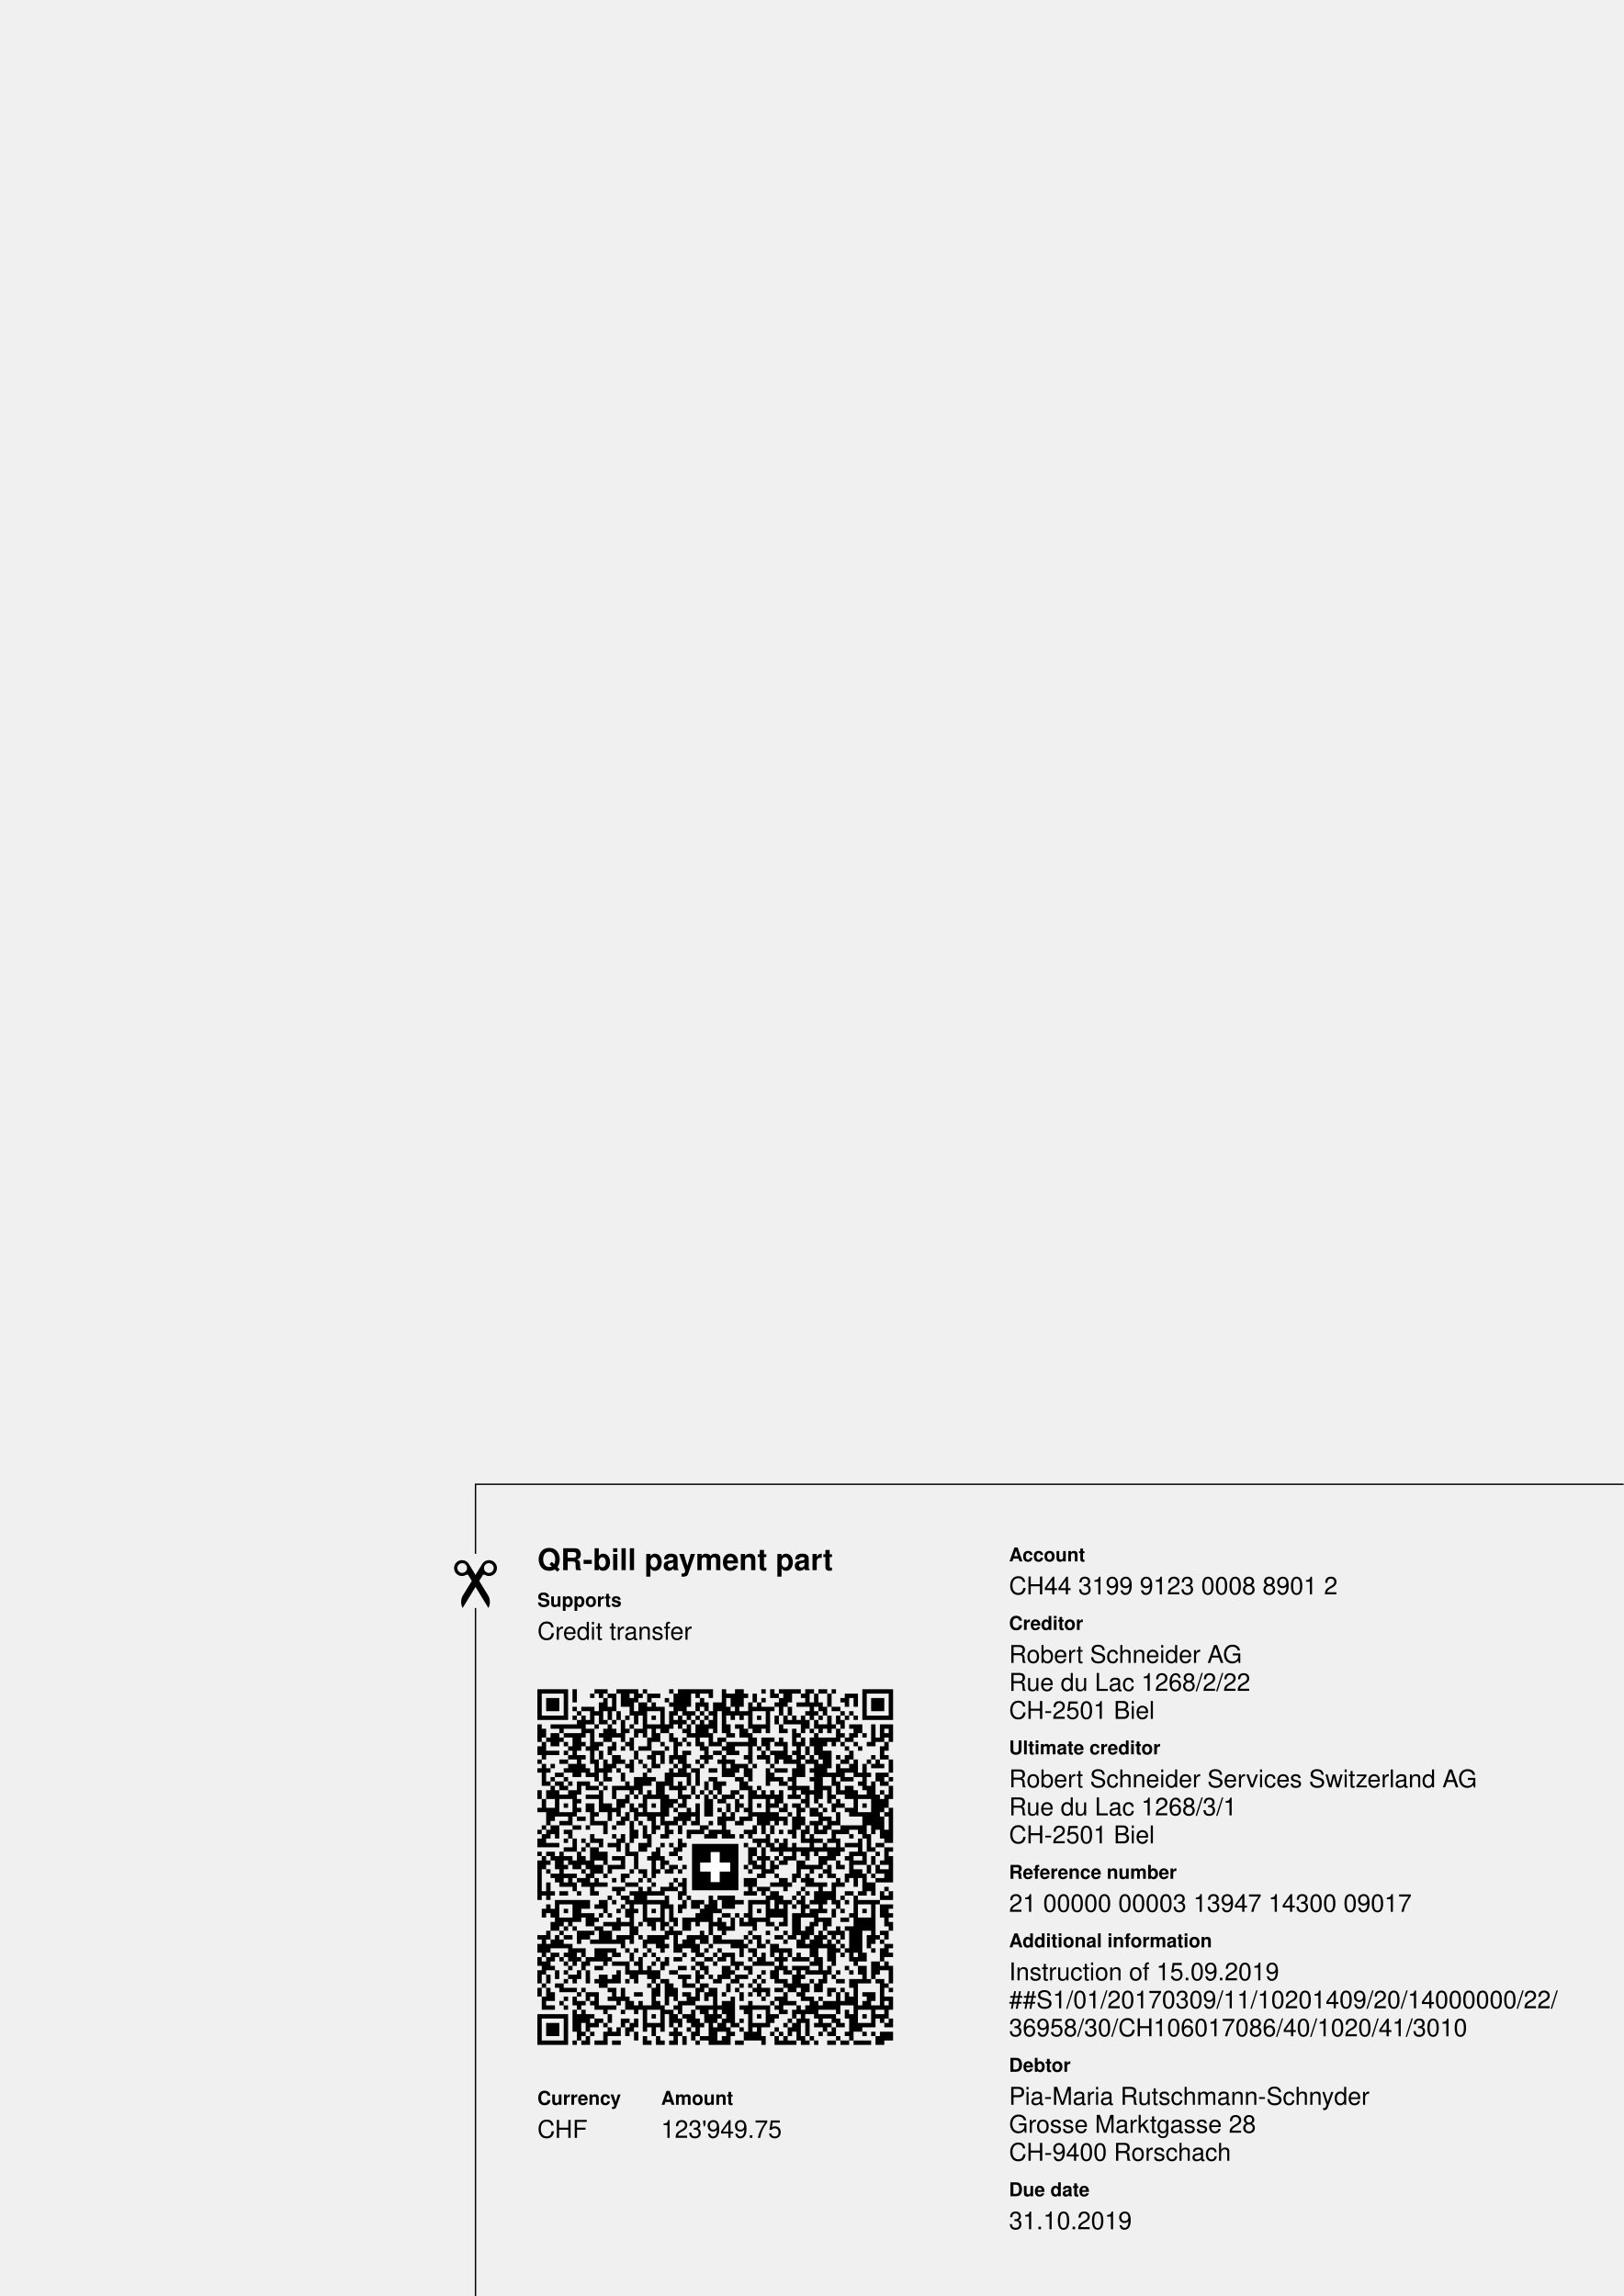
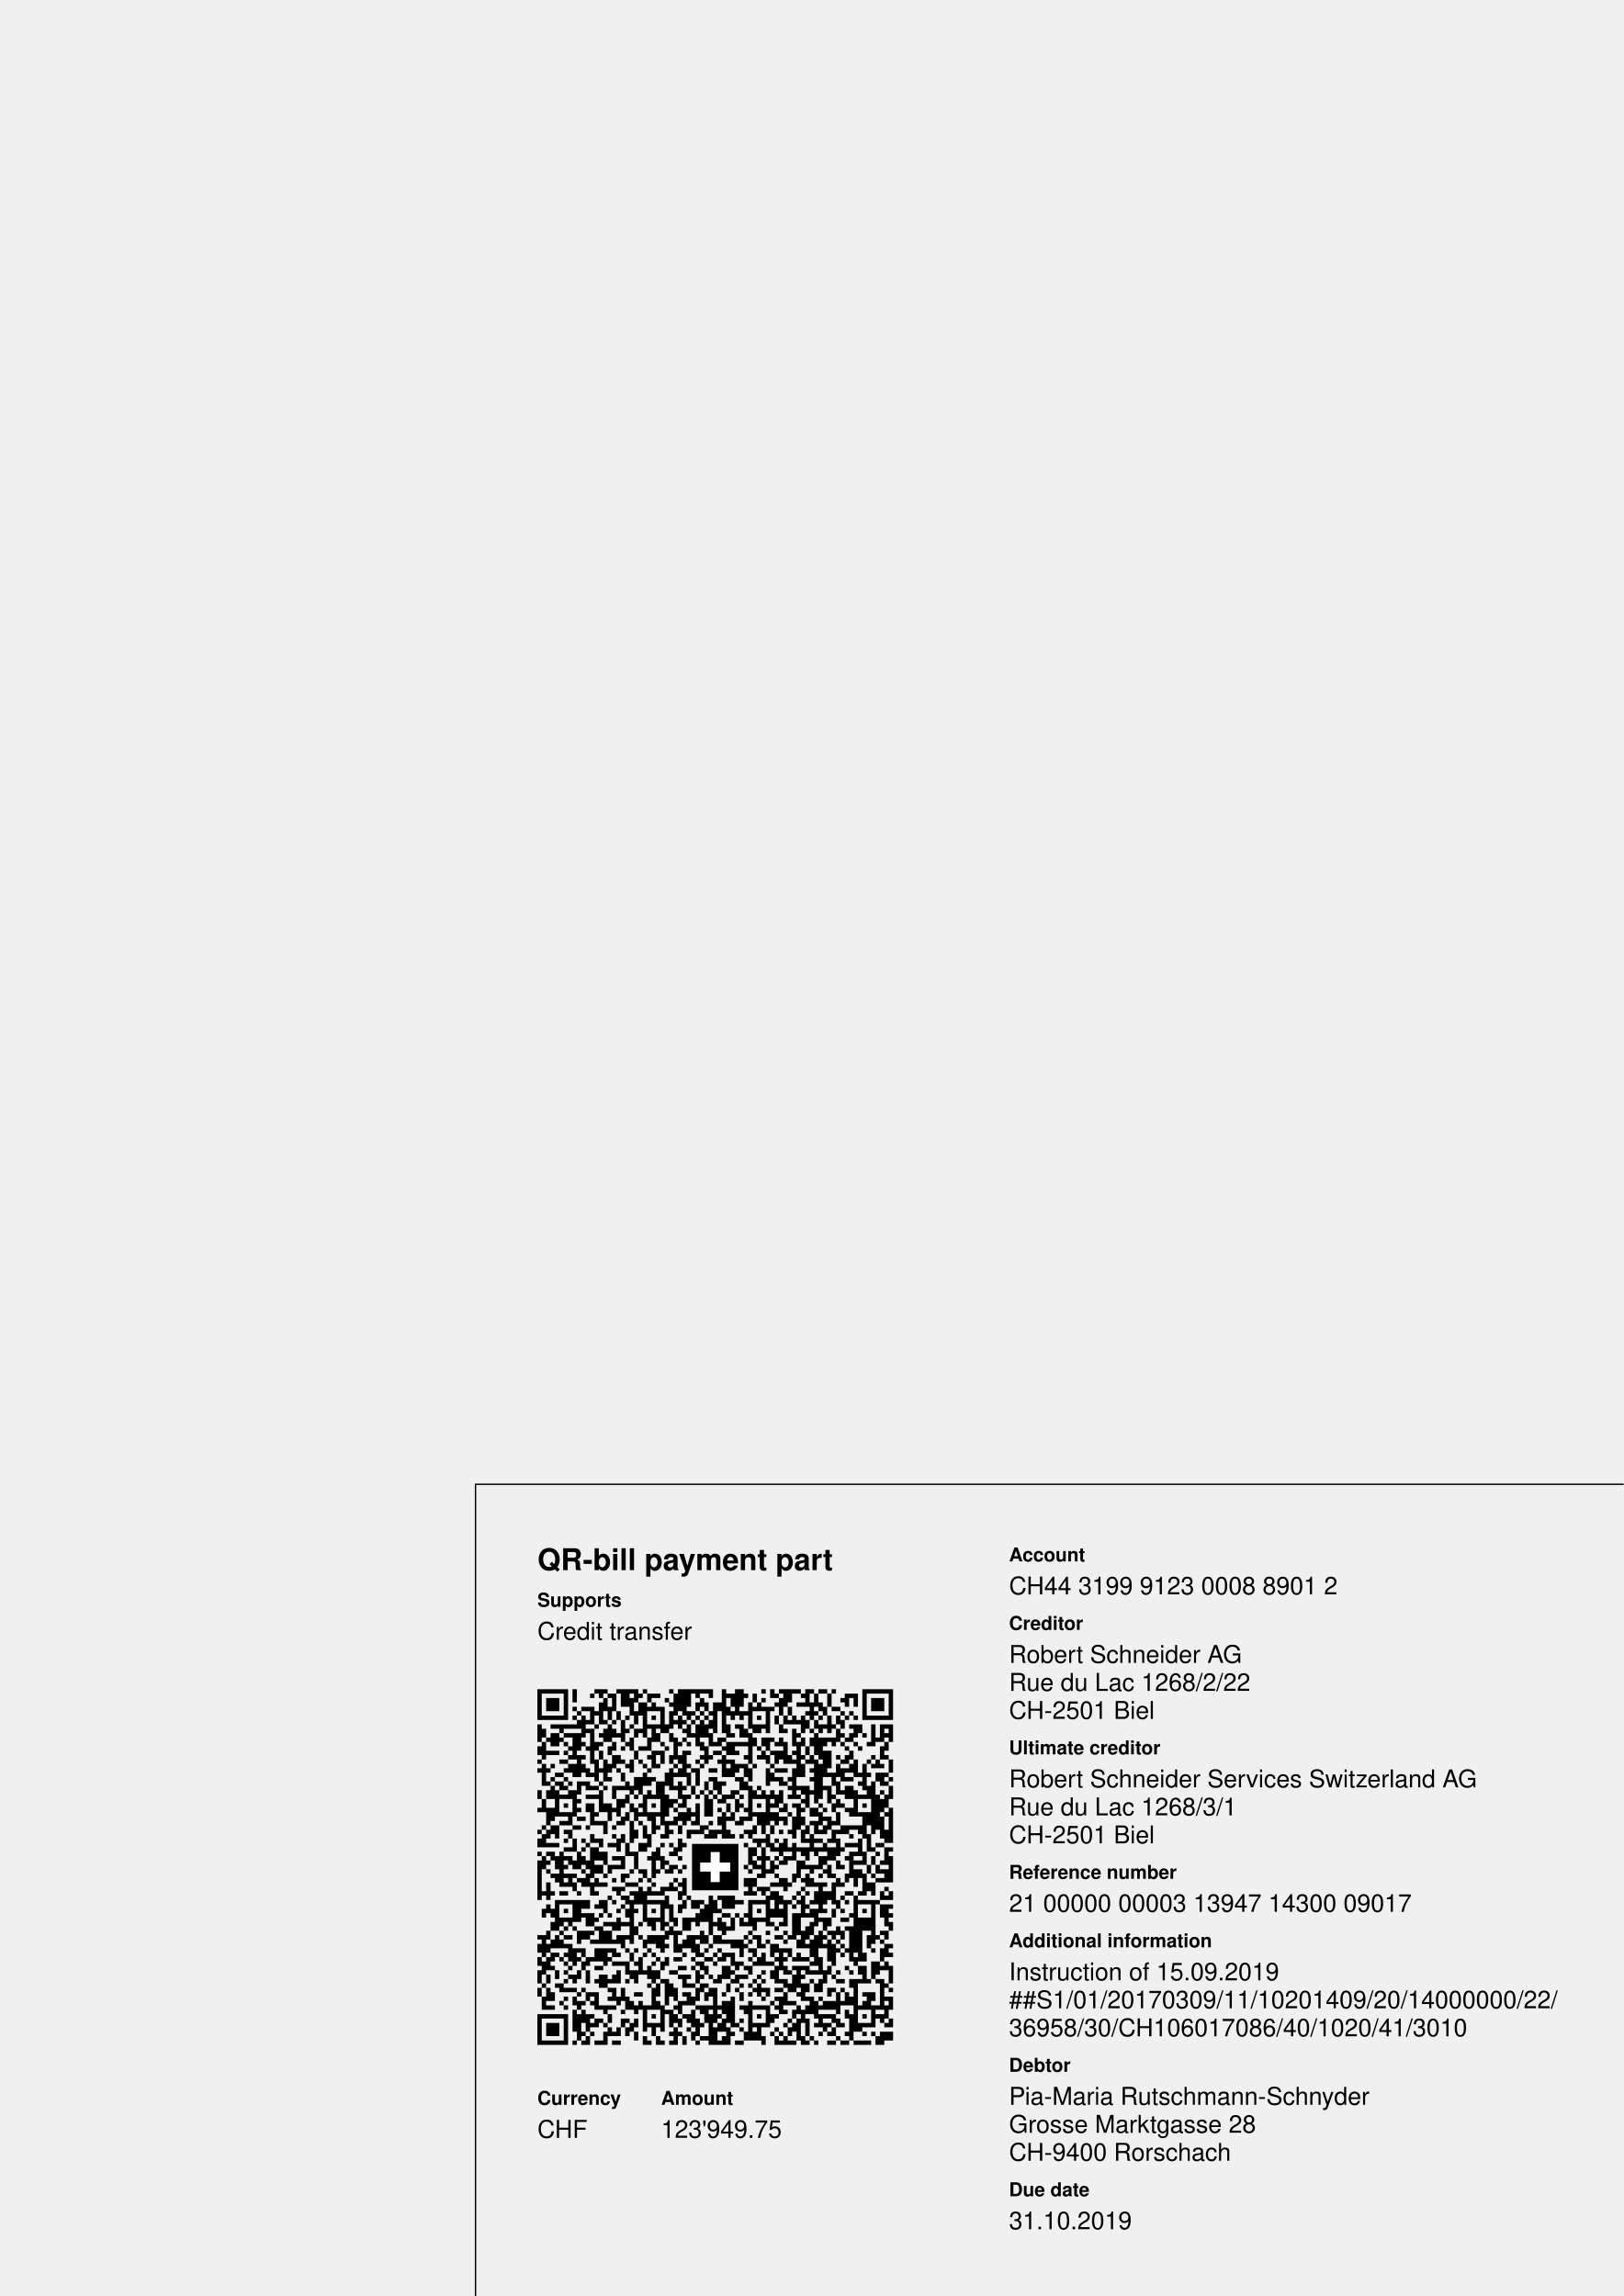
<svg xmlns="http://www.w3.org/2000/svg" width="210mm" height="297mm" version="1.1" viewBox="0 0 595.276 841.89">
  <g font-family="Helvetica,Arial" transform="translate(0 841.89)">
    <g transform="translate(174.331 -0)">
-       <path d="M0,-0l0,-252.283m0,-19.843l0,-25.512l420.945,0" stroke="#000000" stroke-width="0.5" fill="none" />
-     </g>
-     <g transform="translate(168.038 -252.283) scale(0.013)">
-       <path d="M131.754,-359.388c-33.041,54.539,-52.384,110.154,-52.384,192.144c0,62.702,15.27,120.654,41.122,167.596l567.598,-926.232c10.25,-16.724,34.279,-23.091,63.969,-5.805c33.06,19.242,71.495,30.268,112.507,30.268 c123.676,0,223.937,-100.261,223.937,-223.937c0,-123.676,-100.261,-223.937,-223.937,-223.937c-76.348,0,-143.773,38.208,-184.195,96.548l-548.617,893.353zm728.561,-904.861c75.929,0,137.48,61.551,137.48,137.48 c0,75.929,-61.551,137.48,-137.48,137.48c-75.929,0,-137.48,-61.551,-137.48,-137.48c0,-75.929,61.551,-137.48,137.48,-137.48z" fill="#000000" />
-     </g>
-     <g transform="translate(180.624 -252.283) scale(-0.013 0.013)">
-       <path d="M131.754,-359.388c-33.041,54.539,-52.384,110.154,-52.384,192.144c0,62.702,15.27,120.654,41.122,167.596l567.598,-926.232c10.25,-16.724,34.279,-23.091,63.969,-5.805c33.06,19.242,71.495,30.268,112.507,30.268 c123.676,0,223.937,-100.261,223.937,-223.937c0,-123.676,-100.261,-223.937,-223.937,-223.937c-76.348,0,-143.773,38.208,-184.195,96.548l-548.617,893.353zm728.561,-904.861c75.929,0,137.48,61.551,137.48,137.48 c0,75.929,-61.551,137.48,-137.48,137.48c-75.929,0,-137.48,-61.551,-137.48,-137.48c0,-75.929,61.551,-137.48,137.48,-137.48z" fill="#000000" />
+       <path d="M0,-0l0,-297.638l420.945,0" stroke="#000000" stroke-width="0.5" fill="none" />
    </g>
    <g transform="translate(197.008 -0)">
      <text x="0" y="-266.161" font-size="11" font-weight="bold">QR-bill payment part</text>
      <text x="0" y="-252.752" font-size="7" font-weight="bold">Supports</text>
      <text x="0" y="-240.647" font-size="9">Credit transfer</text>
      <text x="0" y="-70.102" font-size="7" font-weight="bold">Currency</text>
      <text x="0" y="-57.997" font-size="9">CHF</text>
    </g>
    <g transform="translate(242.362 -0)">
      <text x="0" y="-70.102" font-size="7" font-weight="bold">Amount</text>
      <text x="0" y="-57.997" font-size="9">123'949.75</text>
    </g>
    <g transform="translate(197.008 -92.078) scale(1.61)">
      <path d="M0,-81h7v1h-7zm8,0h1v3h-1zm5,0h3v1h-3zm5,0h5v1h-5zm6,0h1v1h-1zm6,0h1v1h-1z m2,0h3v4h-3zm3,0h5v1h-5zm7,0h1v10h-1zm3,0h2v4h-2zm6,0h1v1h-1zm2,0h1v2h-1z m2,0h5v1h-5zm6,0h1v4h-1zm1,0h1v1h-1zm2,0h2v1h-2zm3,0h1v1h-1zm7,0h7v1h-7z m-74,1h1v6h-1zm6,0h1v6h-1zm6,0h1v1h-1zm2,0h1v1h-1zm2,0h2v1h-2zm3,0h2v3h-2z m3,0h2v1h-2zm3,0h3v1h-3zm6,0h1v5h-1zm5,0h1v1h-1zm3,0h1v1h-1zm4,0h2v1h-2z m4,0h1v1h-1zm2,0h1v2h-1zm5,0h1v1h-1zm2,0h2v2h-2zm4,0h1v1h-1zm3,0h1v3h-1z m3,0h1v3h-1zm4,0h3v1h-3zm4,0h1v6h-1zm6,0h1v6h-1zm-78,1h3v3h-3zm13,0h1v3h-1z m2,0h1v3h-1zm4,0h1v4h-1zm1,0h1v1h-1zm3,0h1v1h-1zm4,0h1v1h-1zm8,0h1v2h-1z m7,0h1v2h-1zm7,0h1v1h-1zm4,0h1v4h-1zm14,0h2v1h-2zm3,0h1v2h-1zm4,0h3v3h-3z m-62,1h1v5h-1zm9,0h2v3h-2zm3,0h1v2h-1zm4,0h1v1h-1zm6,0h1v2h-1zm2,0h1v2h-1z m2,0h1v7h-1zm1,0h1v2h-1zm7,0h1v6h-1zm2,0h1v2h-1zm4,0h1v1h-1zm2,0h1v1h-1z m3,0h2v1h-2zm3,0h1v4h-1zm2,0h1v2h-1zm6,0h1v1h-1zm-62,1h1v1h-1zm2,0h3v1h-3z m6,0h1v3h-1zm9,0h1v1h-1zm2,0h2v1h-2zm5,0h2v1h-2zm11,0h1v2h-1zm2,0h1v2h-1z m4,0h1v1h-1zm2,0h3v1h-3zm6,0h1v2h-1zm8,0h1v2h-1zm2,0h2v1h-2zm-58,1h1v1h-1z m3,0h1v3h-1zm1,0h1v1h-1zm5,0h1v2h-1zm4,0h1v3h-1zm6,0h1v5h-1zm2,0h1v4h-1z m3,0h3v1h-3zm4,0h1v1h-1zm2,0h1v1h-1zm5,0h1v2h-1zm2,0h2v1h-2zm6,0h1v5h-1z m9,0h1v1h-1zm2,0h1v1h-1zm6,0h1v1h-1zm2,0h1v1h-1zm-70,1h5v1h-5zm7,0h1v1h-1z m2,0h1v5h-1zm10,0h1v1h-1zm4,0h1v5h-1zm2,0h1v1h-1zm6,0h1v3h-1zm2,0h1v1h-1z m2,0h1v1h-1zm2,0h1v1h-1zm8,0h1v1h-1zm4,0h1v1h-1zm4,0h1v2h-1zm2,0h1v2h-1z m2,0h1v2h-1zm2,0h1v4h-1zm4,0h1v1h-1zm2,0h1v4h-1zm2,0h1v2h-1zm2,0h1v1h-1z m2,0h1v1h-1zm3,0h5v1h-5zm-66,1h1v2h-1zm2,0h1v1h-1zm4,0h1v1h-1zm2,0h1v1h-1z m2,0h1v5h-1zm12,0h1v1h-1zm2,0h1v1h-1zm2,0h1v1h-1zm2,0h1v4h-1zm2,0h1v2h-1z m18,0h1v1h-1zm2,0h1v1h-1zm2,0h1v2h-1zm2,0h1v2h-1zm6,0h1v2h-1zm-69,1h1v4h-1z m3,0h6v1h-6zm10,0h1v1h-1zm3,0h1v4h-1zm5,0h1v1h-1zm4,0h3v1h-3zm4,0h1v2h-1z m5,0h1v3h-1zm2,0h1v5h-1zm2,0h1v3h-1zm5,0h1v3h-1zm2,0h2v1h-2zm4,0h2v2h-2z m2,0h1v1h-1zm4,0h1v2h-1zm9,0h2v1h-2zm3,0h1v1h-1zm4,0h3v1h-3zm5,0h1v5h-1z m2,0h1v4h-1zm1,0h2v1h-2zm-78,1h1v2h-1zm4,0h1v1h-1zm6,0h2v1h-2zm4,0h1v3h-1z m2,0h1v2h-1zm3,0h1v1h-1zm2,0h2v1h-2zm4,0h1v3h-1zm7,0h1v1h-1zm13,0h2v2h-2z m10,0h1v1h-1zm2,0h1v4h-1zm4,0h1v1h-1zm2,0h1v1h-1zm4,0h1v3h-1zm4,0h2v1h-2z m8,0h1v3h-1zm-77,1h2v3h-2zm3,0h4v1h-4zm6,0h1v7h-1zm2,0h1v1h-1zm4,0h1v1h-1z m4,0h1v1h-1zm5,0h1v2h-1zm3,0h1v2h-1zm5,0h1v1h-1zm4,0h1v3h-1zm5,0h1v1h-1z m4,0h1v7h-1zm11,0h1v1h-1zm4,0h1v5h-1zm6,0h1v1h-1zm2,0h2v1h-2zm3,0h1v1h-1z m5,0h1v1h-1zm-77,1h1v1h-1zm3,0h1v1h-1zm3,0h2v3h-2zm13,0h1v3h-1zm4,0h1v3h-1z m6,0h1v5h-1zm2,0h1v1h-1zm8,0h2v1h-2zm8,0h1v2h-1zm2,0h2v2h-2zm2,0h1v1h-1z m2,0h1v2h-1zm5,0h1v2h-1zm2,0h1v2h-1zm2,0h1v5h-1zm1,0h3v1h-3zm5,0h2v1h-2z m7,0h1v1h-1zm-76,1h1v4h-1zm5,0h1v1h-1zm4,0h1v1h-1zm3,0h2v1h-2zm4,0h1v2h-1z m3,0h1v1h-1zm8,0h1v1h-1zm4,0h1v1h-1zm2,0h1v1h-1zm3,0h1v2h-1zm3,0h2v1h-2z m3,0h2v3h-2zm2,0h3v1h-3zm9,0h1v1h-1zm2,0h1v5h-1zm3,0h1v8h-1zm6,0h1v1h-1z m2,0h1v1h-1zm2,0h1v1h-1zm3,0h1v1h-1zm3,0h1v1h-1zm4,0h1v2h-1zm-79,1h1v2h-1z m7,0h1v1h-1zm4,0h1v1h-1zm2,0h1v1h-1zm3,0h1v2h-1zm3,0h1v1h-1zm4,0h2v1h-2z m6,0h1v1h-1zm9,0h1v4h-1zm4,0h1v1h-1zm8,0h1v1h-1zm2,0h1v1h-1zm9,0h1v2h-1z m9,0h1v1h-1zm3,0h1v1h-1zm5,0h1v3h-1zm-76,1h3v1h-3zm4,0h1v1h-1zm2,0h1v2h-1z m6,0h1v2h-1zm8,0h1v2h-1zm4,0h1v4h-1zm1,0h2v1h-2zm6,0h1v6h-1zm1,0h1v1h-1z m6,0h2v1h-2zm5,0h1v1h-1zm6,0h1v2h-1zm2,0h3v1h-3zm5,0h1v1h-1zm7,0h2v4h-2z m6,0h1v2h-1zm-64,1h1v1h-1zm2,0h1v5h-1zm1,0h1v1h-1zm7,0h2v2h-2zm8,0h1v1h-1z m3,0h1v2h-1zm2,0h1v2h-1zm2,0h1v2h-1zm5,0h1v1h-1zm2,0h1v1h-1zm3,0h1v5h-1z m5,0h1v1h-1zm3,0h1v1h-1zm2,0h1v2h-1zm2,0h2v1h-2zm3,0h1v2h-1zm3,0h1v1h-1z m2,0h1v2h-1zm6,0h1v1h-1zm2,0h1v2h-1zm6,0h1v1h-1zm3,0h1v1h-1zm-79,1h1v1h-1z m5,0h2v1h-2zm8,0h1v5h-1zm2,0h1v5h-1zm4,0h1v1h-1zm2,0h1v3h-1zm2,0h1v1h-1z m13,0h1v1h-1zm5,0h1v1h-1zm2,0h2v1h-2zm11,0h1v1h-1zm4,0h1v1h-1zm3,0h1v1h-1z m2,0h1v10h-1zm6,0h1v1h-1zm3,0h1v4h-1zm3,0h1v1h-1zm2,0h1v2h-1zm3,0h1v3h-1z m-79,1h1v5h-1zm2,0h1v1h-1zm4,0h2v2h-2zm3,0h1v2h-1zm6,0h2v1h-2zm4,0h1v1h-1z m4,0h1v1h-1zm3,0h1v1h-1zm4,0h1v1h-1zm3,0h1v1h-1zm3,0h1v1h-1zm7,0h4v1h-4z m5,0h1v1h-1zm4,0h1v1h-1zm7,0h1v3h-1zm4,0h1v8h-1zm4,0h1v3h-1zm3,0h1v2h-1z m3,0h1v6h-1zm2,0h1v1h-1zm2,0h1v1h-1zm-78,1h1v1h-1zm2,0h1v1h-1zm4,0h1v1h-1z m5,0h1v2h-1zm3,0h1v1h-1zm2,0h1v1h-1zm2,0h1v1h-1zm7,0h1v1h-1zm5,0h1v5h-1z m2,0h1v2h-1zm3,0h2v1h-2zm4,0h2v1h-2zm4,0h2v2h-2zm2,0h1v1h-1zm2,0h2v2h-2z m5,0h1v4h-1zm2,0h3v1h-3zm4,0h1v7h-1zm4,0h1v1h-1zm3,0h1v2h-1zm4,0h1v3h-1z m1,0h1v1h-1zm-66,1h2v1h-2zm4,0h1v1h-1zm4,0h1v1h-1zm7,0h1v2h-1zm5,0h1v3h-1z m5,0h1v3h-1zm2,0h1v1h-1zm3,0h1v3h-1zm2,0h1v3h-1zm17,0h1v2h-1zm13,0h2v1h-2z m7,0h1v1h-1zm2,0h1v1h-1zm2,0h2v2h-2zm2,0h1v1h-1zm-76,1h1v1h-1zm3,0h1v1h-1z m10,0h1v1h-1zm6,0h2v3h-2zm3,0h2v1h-2zm14,0h2v1h-2zm6,0h2v1h-2zm3,0h1v1h-1z m6,0h2v1h-2zm3,0h1v1h-1zm5,0h1v1h-1zm5,0h1v2h-1zm3,0h2v1h-2zm10,0h1v1h-1z m-78,1h1v1h-1zm2,0h2v1h-2zm3,0h1v1h-1zm2,0h3v1h-3zm5,0h1v1h-1zm6,0h1v2h-1z m5,0h1v1h-1zm2,0h2v4h-2zm5,0h1v4h-1zm6,0h1v2h-1zm2,0h2v2h-2zm2,0h1v1h-1z m4,0h2v2h-2zm9,0h2v1h-2zm13,0h1v3h-1zm5,0h1v1h-1zm3,0h1v12h-1zm2,0h2v1h-2z m-75,1h1v3h-1zm2,0h2v1h-2zm4,0h1v2h-1zm2,0h3v1h-3zm4,0h1v1h-1zm2,0h3v1h-3z m4,0h1v2h-1zm10,0h1v1h-1zm2,0h1v1h-1zm2,0h1v2h-1zm13,0h1v8h-1zm2,0h1v1h-1z m7,0h1v1h-1zm2,0h3v1h-3zm6,0h2v1h-2zm5,0h2v3h-2zm5,0h1v3h-1zm5,0h1v3h-1z m-80,1h1v2h-1zm2,0h1v2h-1zm2,0h1v6h-1zm3,0h2v2h-2zm7,0h1v5h-1zm3,0h1v2h-1z m6,0h1v1h-1zm2,0h1v2h-1zm12,0h1v1h-1zm2,0h1v1h-1zm2,0h1v1h-1zm3,0h2v1h-2z m5,0h1v2h-1zm2,0h1v2h-1zm2,0h1v2h-1zm2,0h1v3h-1zm5,0h3v1h-3zm6,0h1v3h-1z m3,0h1v1h-1zm3,0h1v6h-1zm6,0h1v1h-1zm-73,1h2v1h-2zm6,0h3v1h-3zm9,0h1v2h-1z m2,0h1v1h-1zm2,0h1v5h-1zm2,0h1v1h-1zm3,0h1v5h-1zm4,0h1v3h-1zm1,0h1v1h-1z m2,0h1v1h-1zm2,0h1v5h-1zm2,0h1v1h-1zm2,0h3v1h-3zm4,0h1v1h-1zm4,0h1v1h-1z m2,0h1v7h-1zm2,0h1v3h-1zm3,0h1v1h-1zm2,0h1v1h-1zm2,0h1v3h-1zm6,0h1v1h-1z m6,0h2v1h-2zm4,0h1v8h-1zm2,0h1v3h-1zm-78,1h1v3h-1zm7,0h1v4h-1zm1,0h1v1h-1z m9,0h2v2h-2zm10,0h1v6h-1zm2,0h2v1h-2zm9,0h1v4h-1zm2,0h2v1h-2zm4,0h1v3h-1z m15,0h1v1h-1zm8,0h1v2h-1zm10,0h1v3h-1zm-72,1h1v1h-1zm5,0h2v2h-2zm4,0h2v2h-2z m6,0h1v2h-1zm2,0h1v1h-1zm3,0h1v1h-1zm4,0h1v1h-1zm2,0h1v1h-1zm4,0h1v5h-1z m7,0h1v2h-1zm3,0h1v1h-1zm4,0h1v1h-1zm3,0h1v1h-1zm3,0h1v2h-1zm2,0h2v1h-2z m6,0h1v1h-1zm3,0h1v2h-1zm2,0h1v1h-1zm5,0h1v1h-1zm-74,1h1v1h-1zm2,0h2v3h-2z m7,0h1v1h-1zm8,0h2v1h-2zm5,0h1v3h-1zm9,0h1v1h-1zm3,0h1v3h-1zm7,0h1v1h-1z m6,0h1v1h-1zm8,0h1v1h-1zm4,0h1v5h-1zm1,0h1v1h-1zm2,0h2v2h-2zm3,0h1v1h-1z m5,0h2v1h-2zm10,-0h1v8h-1zm-75,1h3v1h-3zm7,0h1v3h-1zm1,0h1v1h-1zm3,0h1v2h-1z m2,0h1v1h-1zm2,0h1v2h-1zm3,0h1v1h-1zm2,0h2v2h-2zm2,0h1v1h-1zm5,0h2v2h-2z m3,0h1v1h-1zm7,-0h1v6h-1zm2,0h1v2h-1zm5,0h3v1h-3zm4,0h2v2h-2zm4,0h1v1h-1z m7,0h1v3h-1zm4,0h1v3h-1zm3,0h1v1h-1zm2,0h3v1h-3zm6,0h1v1h-1zm-72,1h1v2h-1z m2,0h2v1h-2zm10,0h1v2h-1zm12,0h1v2h-1zm10,0h1v2h-1zm2,0h1v1h-1zm3,0h2v1h-2z m4,0h2v2h-2zm5,0h2v1h-2zm3,-0h1v5h-1zm2,0h1v2h-1zm5,0h2v1h-2zm9,-0h1v5h-1z m1,0h1v2h-1zm3,-0h1v5h-1zm-76,1h1v1h-1zm3,0h2v1h-2zm8,0h3v1h-3zm5,0h1v1h-1z m3,-0h1v5h-1zm2,0h1v1h-1zm3,0h1v3h-1zm3,-0h1v4h-1zm1,0h1v1h-1zm3,0h1v1h-1z m2,0h1v1h-1zm4,0h1v1h-1zm6,0h2v1h-2zm9,0h1v1h-1zm2,0h1v1h-1zm6,0h2v1h-2z m4,0h2v1h-2zm-65,1h1v1h-1zm2,0h2v2h-2zm5,0h2v1h-2zm3,0h1v1h-1zm4,0h1v2h-1z m2,0h1v1h-1zm7,-0h1v3h-1zm3,0h1v1h-1zm5,0h1v2h-1zm5,0h2v1h-2zm12,0h1v2h-1z m2,0h1v2h-1zm2,0h1v2h-1zm8,0h1v2h-1zm2,0h1v2h-1zm2,0h2v1h-2zm4,0h5v1h-5z m-69,1h1v1h-1zm2,-0h1v2h-1zm4,0h2v1h-2zm16,-0h1v2h-1zm8,0h1v1h-1zm4,0h4v1h-4z m5,-0h2v2h-2zm2,0h1v1h-1zm2,-0h1v2h-1zm4,0h2v1h-2zm8,0h1v1h-1zm2,0h1v1h-1z m3,-0h1v3h-1zm4,0h2v1h-2zm3,0h4v1h-4zm6,0h1v1h-1zm6,-0h1v3h-1zm-78,1h1v3h-1z m3,-0h1v1h-1zm3,0h1v1h-1zm5,0h1v2h-1zm5,0h1v1h-1zm2,0h1v2h-1zm6,0h1v3h-1z m3,-0h1v1h-1zm6,0h1v1h-1zm4,0h1v1h-1zm6,0h1v1h-1zm2,0h1v1h-1zm2,0h1v1h-1z m4,0h1v3h-1zm10,0h1v4h-1zm5,-0h1v2h-1zm4,0h1v1h-1zm4,0h1v4h-1zm-75,1h1v2h-1z m6,-0h1v1h-1zm2,0h1v3h-1zm2,-0h1v1h-1zm3,0h2v1h-2zm5,0h1v3h-1zm14,0h1v3h-1z m17,-0h3v1h-3zm5,0h1v1h-1zm2,0h1v3h-1zm5,-0h1v1h-1zm2,0h2v1h-2zm3,0h1v1h-1z m2,0h1v4h-1zm5,0h1v4h-1zm-71,1h3v1h-3zm9,0h1v1h-1zm3,0h1v1h-1zm2,0h2v1h-2z m4,0h1v3h-1zm3,0h2v2h-2zm5,0h1v1h-1zm2,0h1v1h-1zm3,0h1v1h-1zm14,0h1v1h-1z m3,0h1v1h-1zm3,0h1v2h-1zm2,0h1v3h-1zm3,0h1v4h-1zm7,0h1v2h-1zm5,0h3v1h-3z m7,0h2v1h-2zm-71,1h2v1h-2zm4,0h1v1h-1zm2,-0h1v7h-1zm1,0h1v3h-1zm14,0h1v3h-1z m4,0h1v2h-1zm17,0h2v2h-2zm3,-0h1v7h-1zm3,0h1v1h-1zm3,0h1v1h-1zm2,0h3v1h-3z m4,0h2v1h-2zm3,0h2v3h-2zm3,0h1v1h-1zm7,0h1v1h-1zm3,0h1v4h-1zm1,0h1v1h-1z m-80,1h1v1h-1zm2,0h2v1h-2zm3,-0h1v8h-1zm4,0h1v4h-1zm5,0h2v2h-2zm7,0h2v1h-2z m5,-0h1v6h-1zm4,0h1v1h-1zm30,0h2v1h-2zm3,0h1v1h-1zm8,-0h1v6h-1zm1,0h1v1h-1z m2,0h1v3h-1zm3,0h1v1h-1zm-76,1h1v3h-1zm2,0h2v1h-2zm3,0h2v1h-2zm4,0h1v2h-1z m7,0h3v1h-3zm5,-0h1v3h-1zm3,0h1v1h-1zm3,-0h1v3h-1zm4,0h1v1h-1zm16,0h1v2h-1z m2,0h1v1h-1zm2,0h1v1h-1zm2,0h1v1h-1zm2,0h2v1h-2zm5,0h1v1h-1zm3,0h2v2h-2z m6,0h1v1h-1zm6,0h1v2h-1zm4,-0h1v6h-1zm-80,1h1v9h-1zm2,0h1v1h-1zm2,-0h1v2h-1z m3,0h2v1h-2zm4,-0h1v2h-1zm4,0h1v1h-1zm4,-0h1v2h-1zm10,0h1v1h-1zm20,-0h1v2h-1z m4,0h1v3h-1zm2,0h2v1h-2zm4,-0h2v2h-2zm9,0h1v2h-1zm4,0h2v1h-2zm6,0h1v1h-1z m-72,1h1v1h-1zm2,0h1v1h-1zm5,0h2v2h-2zm3,0h3v1h-3zm14,0h2v1h-2zm3,0h1v1h-1z m14,0h1v1h-1zm3,0h1v1h-1zm4,0h1v1h-1zm7,0h4v1h-4zm5,0h1v3h-1zm3,0h1v1h-1z m6,0h1v2h-1zm2,0h1v2h-1zm-75,1h1v1h-1zm8,0h1v1h-1zm6,0h1v1h-1zm5,0h1v1h-1z m2,0h2v1h-2zm4,0h1v1h-1zm2,0h2v1h-2zm3,0h1v1h-1zm16,0h1v1h-1zm4,0h1v1h-1z m7,0h1v2h-1zm3,0h1v1h-1zm3,0h1v1h-1zm7,0h2v2h-2zm6,0h2v1h-2zm-75,1h2v1h-2z m3,0h3v1h-3zm5,0h1v3h-1zm4,0h1v1h-1zm4,0h2v1h-2zm5,0h1v1h-1zm26,0h1v1h-1z m4,0h1v1h-1zm4,0h1v2h-1zm3,0h1v3h-1zm3,0h1v1h-1zm3,0h1v1h-1zm3,0h1v2h-1z m4,0h1v5h-1zm2,0h1v1h-1zm3,0h1v2h-1zm-75,1h1v1h-1zm3,0h1v2h-1zm2,0h2v1h-2z m4,0h1v2h-1zm4,0h1v1h-1zm2,0h1v1h-1zm4,0h1v1h-1zm2,0h1v1h-1zm6,0h1v1h-1z m2,0h1v4h-1zm14,0h3v2h-3zm8,0h2v2h-2zm5,0h1v1h-1zm2,0h1v2h-1zm6,0h1v2h-1z m4,0h1v2h-1zm5,0h2v1h-2zm-75,1h1v4h-1zm4,0h1v1h-1zm2,0h1v2h-1zm2,0h1v1h-1z m2,0h1v3h-1zm2,0h2v1h-2zm6,0h3v1h-3zm6,0h1v1h-1zm4,0h1v2h-1zm2,0h1v1h-1z m21,0h2v1h-2zm4,0h1v1h-1zm6,0h3v1h-3zm4,0h1v5h-1zm2,0h1v1h-1zm6,0h2v2h-2z m-58,1h3v1h-3zm6,0h1v4h-1zm2,0h1v2h-1zm3,0h2v1h-2zm3,0h1v1h-1zm17,0h1v2h-1z m2,0h3v1h-3zm6,0h1v1h-1zm4,0h1v1h-1zm4,0h1v6h-1zm15,0h1v1h-1zm-78,1h1v1h-1z m2,0h1v1h-1zm2,0h2v1h-2zm4,0h1v1h-1zm4,0h1v1h-1zm5,0h1v1h-1zm3,0h2v1h-2z m3,0h1v7h-1zm2,0h3v1h-3zm6,0h1v2h-1zm15,0h1v1h-1zm2,0h1v1h-1zm2,0h1v1h-1z m2,0h2v2h-2zm6,0h1v1h-1zm2,0h1v1h-1zm2,0h1v3h-1zm2,0h2v2h-2zm5,0h2v1h-2z m3,0h1v1h-1zm3,0h1v1h-1zm2,0h1v2h-1zm2,0h1v2h-1zm-64,1h1v1h-1zm3,0h2v1h-2z m3,0h1v2h-1zm7,0h1v3h-1zm5,0h1v1h-1zm5,0h1v9h-1zm2,0h4v1h-4zm11,0h1v7h-1z m3,0h1v2h-1zm3,0h1v1h-1zm2,0h1v5h-1zm9,0h1v1h-1zm3,0h1v13h-1zm7,0h1v1h-1z m-75,1h8v1h-8zm10,0h2v2h-2zm3,0h1v1h-1zm3,0h2v1h-2zm5,0h4v1h-4zm8,0h1v2h-1z m2,0h2v2h-2zm2,0h1v1h-1zm3,0h1v3h-1zm2,0h3v2h-3zm3,0h2v1h-2zm3,0h1v6h-1z m1,0h3v1h-3zm5,0h1v4h-1zm2,0h1v6h-1zm1,0h1v1h-1zm2,0h1v1h-1zm3,0h1v1h-1z m3,0h1v1h-1zm3,0h1v2h-1zm2,0h1v1h-1zm3,0h5v1h-5zm-71,1h1v2h-1zm2,0h1v6h-1z m4,0h2v4h-2zm2,0h2v1h-2zm3,0h1v1h-1zm6,0h1v1h-1zm2,0h1v9h-1zm7,0h1v6h-1z m2,0h1v4h-1zm2,0h1v2h-1zm6,0h1v4h-1zm20,0h1v1h-1zm3,0h1v1h-1zm15,0h1v9h-1z m2,0h2v3h-2zm2,0h1v1h-1zm-79,1h1v2h-1zm2,0h1v2h-1zm3,0h1v1h-1zm9,0h1v1h-1z m3,0h1v1h-1zm2,0h1v2h-1zm2,0h1v1h-1zm4,0h1v1h-1zm11,0h1v3h-1zm4,0h1v1h-1z m9,0h1v1h-1zm3,0h1v2h-1zm2,0h1v2h-1zm7,0h2v2h-2zm3,0h1v1h-1zm2,0h1v2h-1z m2,0h1v1h-1zm5,0h1v1h-1zm-64,1h3v1h-3zm4,0h1v1h-1zm2,0h1v1h-1zm20,0h1v3h-1z m6,0h2v1h-2zm3,0h1v1h-1zm2,0h1v1h-1zm11,0h2v5h-2zm3,0h1v1h-1zm10,0h1v1h-1z m9,0h1v1h-1zm-75,1h3v1h-3zm6,0h2v2h-2zm2,0h1v1h-1zm5,0h1v3h-1zm7,0h2v2h-2z m2,0h1v1h-1zm4,0h1v2h-1zm2,0h2v3h-2zm2,0h1v1h-1zm6,0h1v3h-1zm3,0h1v3h-1z m2,0h1v2h-1zm3,0h3v1h-3zm14,0h4v1h-4zm6,0h2v1h-2zm4,0h1v10h-1zm1,0h2v3h-2z m5,0h1v2h-1zm-76,1h1v2h-1zm2,0h1v1h-1zm2,0h1v1h-1zm8,0h3v1h-3zm4,0h2v1h-2z m4,0h1v1h-1zm6,0h1v1h-1zm11,0h1v1h-1zm2,0h1v3h-1zm5,0h1v1h-1zm2,0h1v2h-1z m4,0h1v1h-1zm2,0h1v1h-1zm7,0h1v3h-1zm1,0h1v1h-1zm2,0h2v1h-2zm15,0h1v2h-1z m-74,1h1v1h-1zm2,0h1v1h-1zm5,0h2v1h-2zm4,0h1v1h-1zm5,0h1v2h-1zm4,0h1v1h-1z m4,0h1v2h-1zm13,0h1v1h-1zm11,0h1v1h-1zm7,0h1v3h-1zm4,0h1v1h-1zm3,0h1v2h-1z m2,0h2v1h-2zm-68,1h1v2h-1zm3,0h1v1h-1zm4,0h3v2h-3zm3,0h1v1h-1zm2,-0h3v3h-3z m15,0h1v2h-1zm2,0h1v5h-1zm1,0h1v1h-1zm5,-0h1v3h-1zm11,0h1v1h-1zm4,0h1v1h-1z m4,0h1v1h-1zm4,0h1v4h-1zm4,0h1v4h-1zm2,0h2v1h-2zm3,0h1v2h-1zm2,0h1v7h-1z m7,0h2v1h-2zm-78,1h2v1h-2zm4,0h1v3h-1zm2,0h2v1h-2zm12,-0h2v2h-2zm2,0h1v1h-1z m3,0h1v1h-1zm2,-0h4v2h-4zm9,0h2v3h-2zm2,0h1v1h-1zm2,-0h1v2h-1zm2,0h2v2h-2z m7,0h1v1h-1zm2,0h2v1h-2zm5,0h2v1h-2zm3,0h2v1h-2zm6,0h1v7h-1zm2,0h1v1h-1z m2,0h1v1h-1zm8,0h1v3h-1zm2,0h1v1h-1zm2,0h1v1h-1zm-78,1h1v4h-1zm2,0h1v2h-1z m2,0h1v2h-1zm4,-0h1v1h-1zm3,0h2v1h-2zm5,0h1v1h-1zm7,0h1v2h-1zm9,0h1v2h-1z m9,-0h5v1h-5zm6,0h1v1h-1zm2,0h1v2h-1zm2,-0h1v1h-1zm4,0h1v1h-1zm3,0h1v2h-1z m3,-0h1v4h-1zm4,0h1v5h-1zm2,0h1v1h-1zm10,0h1v1h-1zm-78,1h1v2h-1zm2,0h1v2h-1z m4,0h2v1h-2zm13,0h1v1h-1zm8,0h3v1h-3zm5,0h1v2h-1zm4,-0h1v3h-1zm3,0h1v1h-1z m5,0h4v1h-4zm7,0h1v1h-1zm2,0h2v2h-2zm8,0h1v1h-1zm4,0h1v1h-1zm2,-0h1v5h-1z m2,0h1v1h-1zm10,-0h1v3h-1zm1,0h1v1h-1zm-73,1h2v3h-2zm2,0h2v1h-2zm4,-0h3v3h-3z m3,0h2v1h-2zm4,0h1v1h-1zm2,0h1v1h-1zm3,0h1v1h-1zm3,0h1v1h-1zm7,0h1v1h-1z m3,0h1v1h-1zm3,0h1v1h-1zm5,-0h1v2h-1zm2,0h2v1h-2zm7,-0h1v5h-1zm1,0h2v1h-2z m12,0h1v1h-1zm2,0h1v1h-1zm6,0h1v1h-1zm2,-0h1v3h-1zm-75,1h2v1h-2zm3,0h1v1h-1z m4,0h1v1h-1zm7,0h2v1h-2zm4,0h1v2h-1zm3,0h1v1h-1zm2,0h1v1h-1zm7,0h1v1h-1z m4,0h1v1h-1zm3,0h1v1h-1zm2,0h3v1h-3zm7,0h1v1h-1zm2,0h1v3h-1zm2,0h1v1h-1z m4,0h1v1h-1zm2,0h1v2h-1zm10,0h1v1h-1zm5,0h1v2h-1zm6,0h1v1h-1zm-80,1h1v2h-1z m2,0h1v3h-1zm1,0h1v1h-1zm2,0h1v1h-1zm4,0h1v1h-1zm2,0h2v1h-2zm5,0h1v1h-1z m7,0h1v4h-1zm4,0h1v1h-1zm2,0h1v2h-1zm2,0h2v1h-2zm4,0h1v1h-1zm3,0h2v1h-2z m3,0h2v1h-2zm3,0h1v2h-1zm4,0h1v1h-1zm2,0h1v2h-1zm4,0h1v1h-1zm2,0h1v1h-1z m2,0h1v1h-1zm2,0h2v1h-2zm4,0h1v4h-1zm8,0h1v2h-1zm-71,1h1v3h-1zm5,0h1v1h-1z m2,0h1v1h-1zm2,0h2v1h-2zm5,0h1v1h-1zm2,0h4v1h-4zm5,0h1v1h-1zm4,0h1v1h-1z m2,0h1v2h-1zm8,0h2v1h-2zm4,0h1v1h-1zm5,0h2v1h-2zm4,0h1v1h-1zm3,0h2v1h-2z m10,0h1v1h-1zm14,0h2v3h-2zm3,0h1v2h-1zm-76,1h1v1h-1zm4,0h1v1h-1zm3,0h1v1h-1z m3,0h2v1h-2zm7,0h1v2h-1zm5,0h1v3h-1zm7,0h2v1h-2zm3,0h1v1h-1zm2,0h2v1h-2z m5,0h2v3h-2zm3,0h1v1h-1zm2,0h2v1h-2zm7,0h1v4h-1zm2,0h1v2h-1zm2,0h4v1h-4z m8,0h1v2h-1zm4,0h1v1h-1zm3,0h2v2h-2zm5,0h1v1h-1zm2,0h1v4h-1zm-80,1h1v3h-1z m4,0h1v2h-1zm2,0h1v1h-1zm3,0h1v2h-1zm2,0h1v3h-1zm7,0h1v3h-1zm3,0h2v2h-2z m3,0h1v1h-1zm2,0h2v2h-2zm4,0h2v1h-2zm6,0h1v3h-1zm2,0h1v1h-1zm6,0h1v1h-1z m4,0h1v1h-1zm3,0h1v1h-1zm2,0h1v2h-1zm4,0h1v1h-1zm2,0h1v4h-1zm2,0h3v1h-3z m4,0h1v3h-1zm3,0h1v1h-1zm3,0h1v1h-1zm-69,1h1v2h-1zm5,0h2v1h-2zm7,0h2v3h-2z m3,0h1v2h-1zm15,0h3v1h-3zm5,0h1v1h-1zm2,0h1v1h-1zm2,0h1v2h-1zm4,0h3v1h-3z m5,0h1v1h-1zm8,0h1v4h-1zm2,0h1v1h-1zm7,0h1v1h-1zm7,0h1v2h-1zm2,0h1v1h-1z m-70,1h1v1h-1zm2,0h1v1h-1zm5,0h1v1h-1zm3,0h1v1h-1zm4,0h1v1h-1zm2,0h1v1h-1z m4,0h1v1h-1zm2,0h2v1h-2zm5,0h1v2h-1zm7,0h1v1h-1zm4,0h2v1h-2zm5,0h1v1h-1z m2,0h1v1h-1zm4,0h2v1h-2zm7,0h1v1h-1zm2,0h1v3h-1zm4,0h2v1h-2zm3,0h2v2h-2z m2,0h1v1h-1zm2,0h1v1h-1zm2,0h2v1h-2zm-76,1h1v1h-1zm3,0h2v1h-2zm21,0h1v1h-1z m2,0h1v3h-1zm2,0h2v3h-2zm5,0h2v1h-2zm3,0h2v1h-2zm6,0h1v2h-1zm3,0h1v1h-1z m2,0h1v1h-1zm2,0h1v3h-1zm6,0h2v1h-2zm4,0h2v2h-2zm3,0h1v2h-1zm15,0h1v6h-1z m1,0h1v1h-1zm-79,1h1v2h-1zm2,0h1v3h-1zm3,0h4v1h-4zm5,0h1v1h-1zm6,0h2v1h-2z m3,0h1v3h-1zm7,0h1v5h-1zm5,0h1v3h-1zm5,0h1v3h-1zm1,0h1v1h-1zm2,0h2v2h-2z m6,0h1v1h-1zm4,0h1v1h-1zm2,0h2v1h-2zm3,0h2v1h-2zm3,0h1v1h-1zm9,0h2v1h-2z m3,0h1v1h-1zm3,0h1v10h-1zm8,0h1v1h-1zm-77,1h1v2h-1zm6,0h1v1h-1zm2,0h3v1h-3z m6,-0h1v2h-1zm5,0h2v1h-2zm11,0h2v1h-2zm5,-0h1v2h-1zm4,0h1v1h-1zm4,-0h1v2h-1z m2,0h1v1h-1zm4,0h1v1h-1zm4,0h1v3h-1zm3,0h2v1h-2zm7,0h1v1h-1zm2,0h1v5h-1z m2,0h1v3h-1zm4,0h3v1h-3zm-73,1h1v3h-1zm5,-0h1v1h-1zm2,0h1v2h-1zm3,0h1v1h-1z m2,0h1v3h-1zm3,-0h1v1h-1zm2,0h1v2h-1zm2,0h1v3h-1zm9,-0h1v2h-1zm5,0h2v2h-2z m6,0h1v6h-1zm4,0h1v7h-1zm7,-0h1v1h-1zm3,0h2v1h-2zm6,0h3v1h-3zm4,0h1v1h-1z m7,0h1v2h-1zm4,0h1v3h-1zm1,-0h1v1h-1zm3,0h2v1h-2zm-74,1h1v1h-1zm4,0h2v1h-2z m3,0h1v1h-1zm9,0h1v2h-1zm2,0h1v2h-1zm4,0h1v2h-1zm5,0h1v3h-1zm1,-0h1v1h-1z m9,0h2v3h-2zm6,-0h1v9h-1zm5,0h1v1h-1zm2,0h1v3h-1zm2,-0h2v1h-2zm5,0h2v3h-2z m3,-0h3v2h-3zm4,0h1v1h-1zm5,0h1v2h-1zm6,0h1v2h-1zm-78,1h2v1h-2zm4,0h1v1h-1z m3,0h1v1h-1zm5,0h4v1h-4zm8,0h1v2h-1zm2,0h1v6h-1zm1,-0h1v1h-1zm3,0h1v6h-1z m3,-0h1v1h-1zm5,0h4v1h-4zm5,0h1v1h-1zm5,0h2v1h-2zm3,0h4v1h-4zm5,0h1v1h-1z m5,0h1v2h-1zm2,0h1v2h-1zm3,0h1v1h-1zm9,0h1v1h-1zm3,0h1v5h-1zm1,0h1v1h-1z m2,0h1v3h-1zm-71,1h1v5h-1zm2,0h1v3h-1zm5,0h1v1h-1zm4,0h1v1h-1zm10,0h2v1h-2z m6,0h1v4h-1zm2,0h2v1h-2zm10,0h1v1h-1zm5,0h1v4h-1zm4,0h1v1h-1zm2,0h1v2h-1z m2,0h1v3h-1zm10,0h1v2h-1zm-70,1h7v1h-7zm9,0h1v6h-1zm2,0h1v4h-1zm1,0h1v1h-1z m4,0h1v2h-1zm10,0h1v1h-1zm4,0h2v2h-2zm3,0h2v1h-2zm5,0h2v2h-2zm3,0h1v1h-1z m2,0h1v2h-1zm7,0h1v1h-1zm3,0h2v1h-2zm10,0h5v1h-5zm8,0h1v6h-1zm3,0h1v1h-1z m3,0h2v1h-2zm-77,1h1v6h-1zm6,0h1v6h-1zm7,-0h2v1h-2zm6,0h2v1h-2zm3,0h1v2h-1z m10,0h1v2h-1zm2,-0h1v1h-1zm2,0h1v4h-1zm6,0h1v3h-1zm4,-0h1v1h-1zm7,0h1v1h-1z m4,0h1v1h-1zm2,0h1v5h-1zm2,0h1v4h-1zm3,0h1v2h-1zm3,-0h2v1h-2zm11,0h1v1h-1z m2,0h1v2h-1zm-78,1h3v3h-3zm10,-0h2v1h-2zm3,0h1v1h-1zm4,0h1v1h-1zm2,0h1v2h-1z m4,-0h3v1h-3zm5,0h1v1h-1zm7,0h1v1h-1zm2,0h1v5h-1zm2,0h1v2h-1zm4,-0h1v1h-1z m4,0h3v1h-3zm7,0h1v1h-1zm2,0h1v2h-1zm5,-0h1v1h-1zm2,0h2v1h-2zm3,0h2v1h-2z m5,0h3v1h-3zm6,0h1v1h-1zm-63,1h1v2h-1zm2,0h1v2h-1zm2,0h1v2h-1zm6,0h1v2h-1z m5,0h1v4h-1zm3,0h1v1h-1zm6,0h1v4h-1zm3,0h1v4h-1zm3,0h1v1h-1zm4,0h1v3h-1z m4,0h1v1h-1zm3,0h1v2h-1zm8,0h1v1h-1zm2,0h1v2h-1zm6,0h1v1h-1zm-63,1h1v1h-1z m2,0h1v1h-1zm3,0h1v3h-1zm2,0h1v1h-1zm5,0h1v2h-1zm8,0h1v1h-1zm2,0h1v1h-1z m3,0h1v2h-1zm9,0h1v1h-1zm3,0h1v2h-1zm2,0h1v2h-1zm4,0h1v1h-1zm2,0h1v1h-1z m9,0h1v1h-1zm2,0h1v1h-1zm4,0h1v1h-1zm4,0h1v1h-1zm2,0h1v1h-1zm2,0h3v2h-3z m-67,1h1v2h-1zm13,0h1v2h-1zm3,0h1v2h-1zm6,0h1v2h-1zm4,0h2v1h-2zm5,0h1v2h-1z m9,0h1v2h-1zm3,0h1v2h-1zm2,0h1v2h-1zm4,0h1v2h-1zm2,0h1v1h-1zm6,0h1v1h-1z m9,0h1v2h-1zm-76,1h5v1h-5zm7,0h1v1h-1zm2,0h1v1h-1zm3,0h2v1h-2zm4,0h2v1h-2z m8,0h1v1h-1zm3,0h1v1h-1zm2,0h1v1h-1zm6,0h1v1h-1zm5,0h1v1h-1zm4,0h2v1h-2z m10,0h1v1h-1zm2,0h2v1h-2zm4,0h1v1h-1zm2,0h1v1h-1zm3,0h2v1h-2zm3,0h2v1h-2z m3,0h4v1h-4zm6,0h1v1h-1z" fill="#000000" />
    </g>
    <g transform="translate(197.008 -92.078)">
      <path d="M56.693,-73.701h17.008v17.008h-17.008z" fill="#000000" />
      <path d="M63.543,-70.709h3.307v11.024h-3.307zm-3.858,3.858h11.024v3.307h-11.024z" fill="#ffffff" />
    </g>
    <g transform="translate(369.921 -0)">
      <text x="0" y="-269.361" font-size="7" font-weight="bold">Account</text>
      <text x="0" y="-257.255" font-size="9">CH44 3199 9123 0008 8901 2</text>
      <text x="0" y="-244.247" font-size="7" font-weight="bold">Creditor</text>
      <text x="0" y="-232.142" font-size="9">Robert Schneider AG</text>
      <text x="0" y="-221.88" font-size="9">Rue du Lac 1268/2/22</text>
      <text x="0" y="-211.618" font-size="9">CH-2501 Biel</text>
      <text x="0" y="-198.609" font-size="7" font-weight="bold">Ultimate creditor</text>
      <text x="0" y="-186.504" font-size="9">Robert Schneider Services Switzerland AG</text>
      <text x="0" y="-176.242" font-size="9">Rue du Lac 1268/3/1</text>
      <text x="0" y="-165.98" font-size="9">CH-2501 Biel</text>
      <text x="0" y="-152.972" font-size="7" font-weight="bold">Reference number</text>
      <text x="0" y="-140.866" font-size="9">21 00000 00003 13947 14300 09017</text>
      <text x="0" y="-127.858" font-size="7" font-weight="bold">Additional information</text>
      <text x="0" y="-115.752" font-size="9">Instruction of 15.09.2019</text>
      <text x="0" y="-105.491" font-size="9">##S1/01/20170309/11/10201409/20/14000000/22/</text>
      <text x="0" y="-95.229" font-size="9">36958/30/CH106017086/40/1020/41/3010</text>
      <text x="0" y="-82.22" font-size="7" font-weight="bold">Debtor</text>
      <text x="0" y="-70.115" font-size="9">Pia-Maria Rutschmann-Schnyder</text>
      <text x="0" y="-59.853" font-size="9">Grosse Marktgasse 28</text>
      <text x="0" y="-49.591" font-size="9">CH-9400 Rorschach</text>
      <text x="0" y="-36.582" font-size="7" font-weight="bold">Due date</text>
      <text x="0" y="-24.477" font-size="9">31.10.2019</text>
    </g>
  </g>
</svg>
